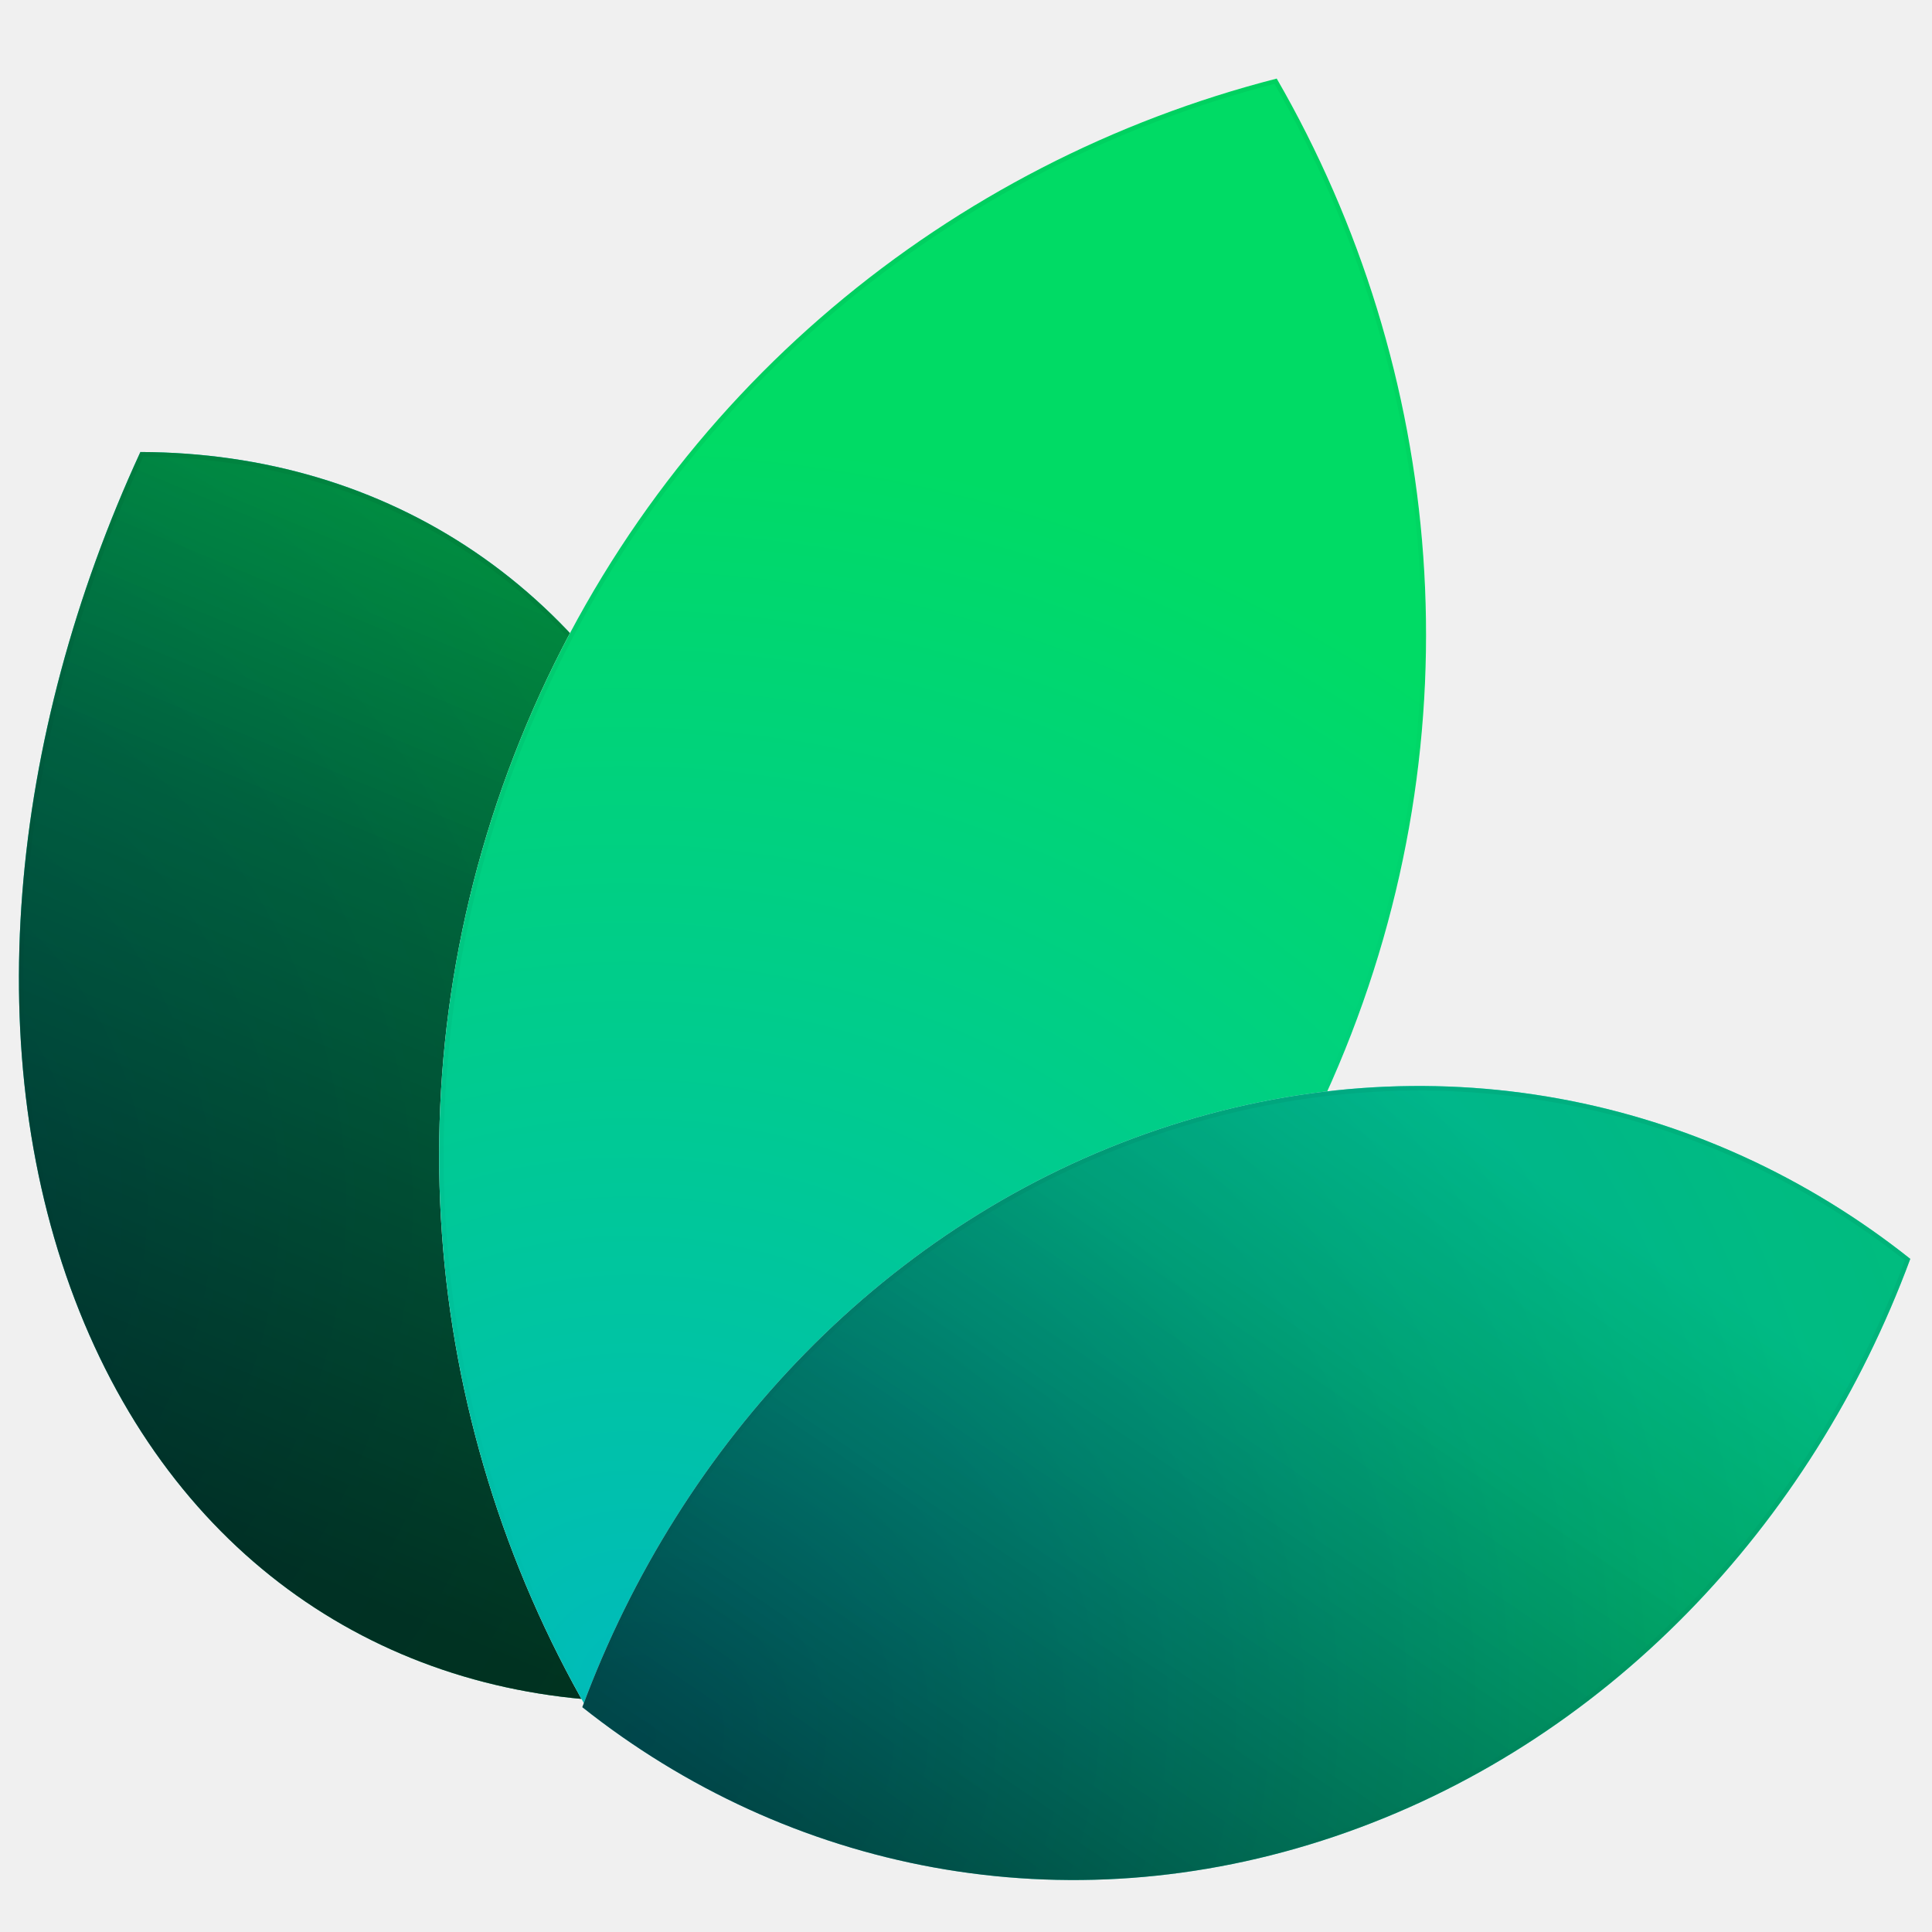
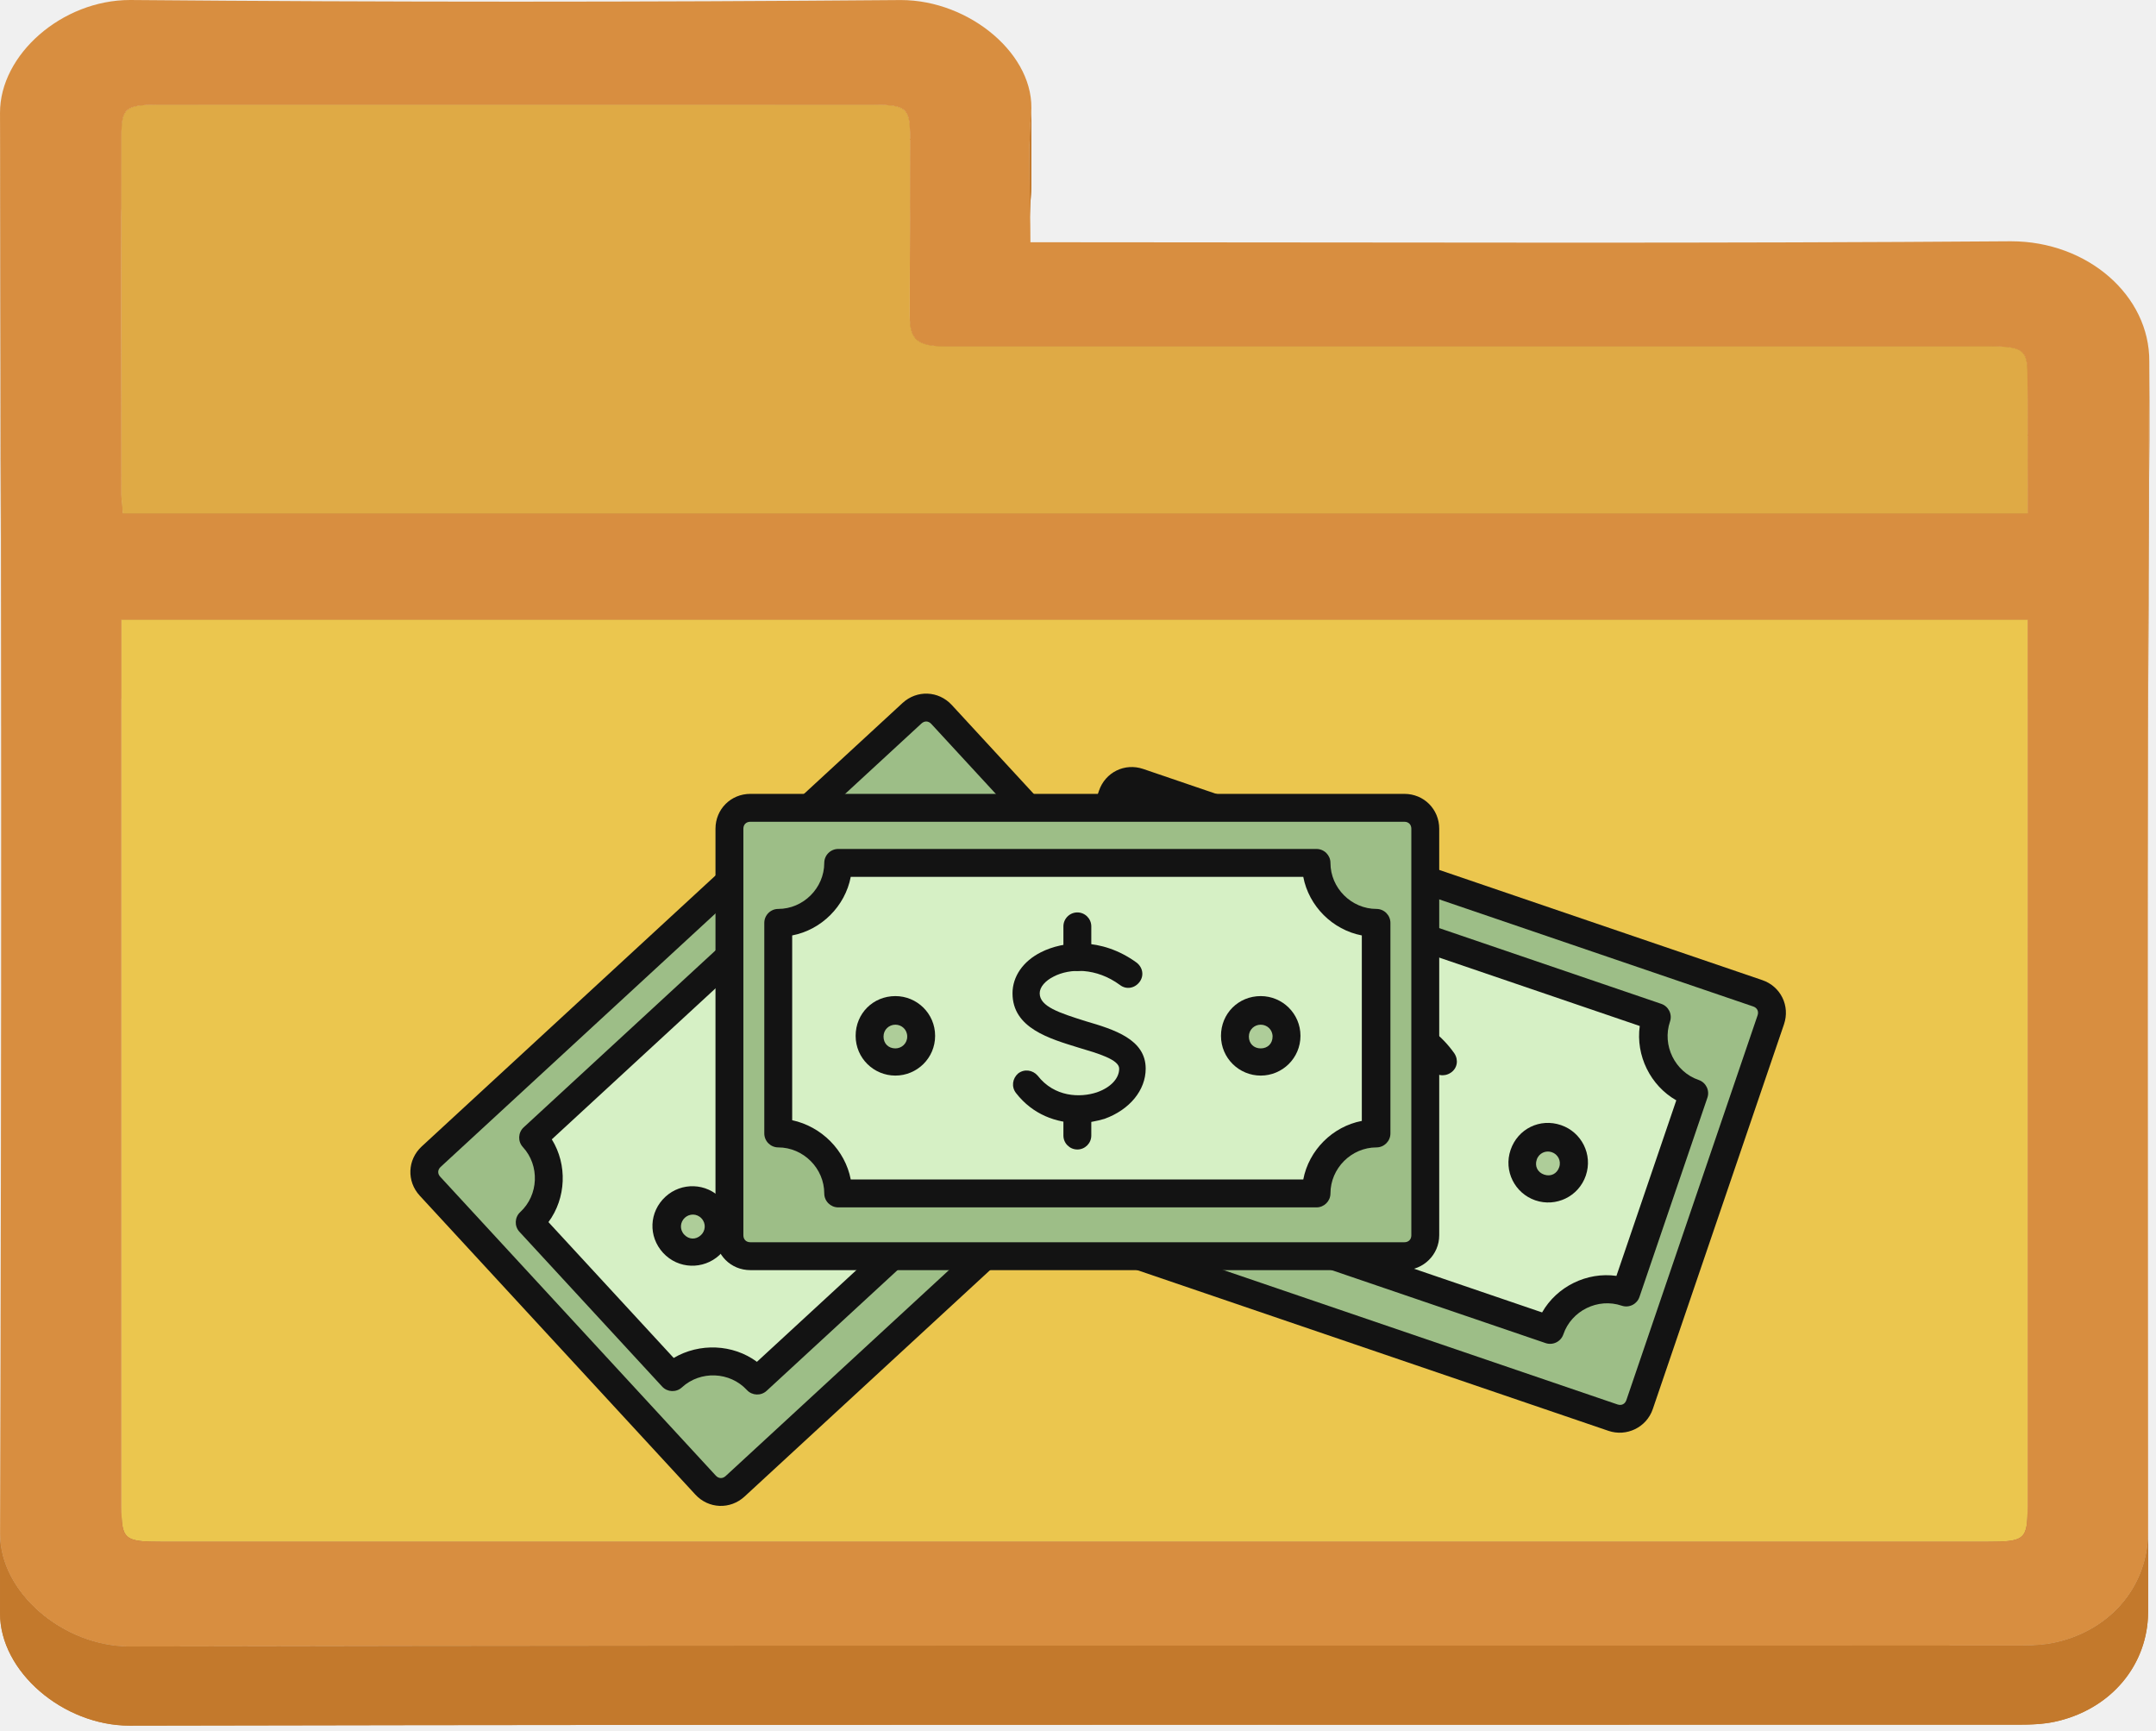
- <svg xmlns="http://www.w3.org/2000/svg" width="24" height="24" viewBox="0 0 24 24" fill="none">
-   <path d="M7.953 21.139C4.896 21.13 2.255 19.458 0.987 16.29C-0.28 13.121 0.109 9.163 1.744 5.615C4.801 5.624 7.442 7.296 8.71 10.465C9.977 13.633 9.588 17.591 7.953 21.139Z" fill="white" />
-   <path d="M7.953 21.139C4.896 21.13 2.255 19.458 0.987 16.29C-0.28 13.121 0.109 9.163 1.744 5.615C4.801 5.624 7.442 7.296 8.71 10.465C9.977 13.633 9.588 17.591 7.953 21.139Z" fill="url(#paint0_radial_101_2703)" />
-   <path d="M7.953 21.139C4.896 21.13 2.255 19.458 0.987 16.29C-0.28 13.121 0.109 9.163 1.744 5.615C4.801 5.624 7.442 7.296 8.71 10.465C9.977 13.633 9.588 17.591 7.953 21.139Z" fill="black" fill-opacity="0.5" style="mix-blend-mode:hard-light" />
-   <path d="M7.953 21.139C4.896 21.13 2.255 19.458 0.987 16.29C-0.28 13.121 0.109 9.163 1.744 5.615C4.801 5.624 7.442 7.296 8.71 10.465C9.977 13.633 9.588 17.591 7.953 21.139Z" fill="url(#paint1_linear_101_2703)" fill-opacity="0.5" style="mix-blend-mode:hard-light" />
-   <path d="M8.684 10.476C9.945 13.63 9.561 17.572 7.935 21.111C4.897 21.096 2.274 19.431 1.013 16.279C-0.248 13.124 0.136 9.182 1.762 5.643C4.8 5.659 7.423 7.324 8.684 10.476Z" stroke="url(#paint2_linear_101_2703)" stroke-opacity="0.05" stroke-width="0.056" />
-   <path d="M7.31 21.257C11.354 20.221 14.884 17.375 16.628 13.236C18.373 9.097 17.945 4.587 15.86 0.976C11.816 2.012 8.287 4.858 6.542 8.998C4.797 13.137 5.225 17.646 7.31 21.257Z" fill="white" />
-   <path d="M7.31 21.257C11.354 20.221 14.884 17.375 16.628 13.236C18.373 9.097 17.945 4.587 15.86 0.976C11.816 2.012 8.287 4.858 6.542 8.998C4.797 13.137 5.225 17.646 7.31 21.257Z" fill="url(#paint3_radial_101_2703)" />
-   <path d="M16.603 13.225C14.864 17.349 11.351 20.187 7.324 21.225C5.253 17.624 4.829 13.132 6.568 9.009C8.306 4.885 11.819 2.047 15.846 1.009C17.918 4.61 18.341 9.101 16.603 13.225Z" stroke="url(#paint4_linear_101_2703)" stroke-opacity="0.05" stroke-width="0.056" />
-   <path d="M7.234 21.207C9.789 23.237 13.21 23.951 16.577 22.814C19.944 21.677 22.506 18.945 23.73 15.638C21.175 13.608 17.754 12.894 14.387 14.031C11.02 15.168 8.458 17.901 7.234 21.207Z" fill="white" />
-   <path d="M7.234 21.207C9.789 23.237 13.21 23.951 16.577 22.814C19.944 21.677 22.506 18.945 23.73 15.638C21.175 13.608 17.754 12.894 14.387 14.031C11.02 15.168 8.458 17.901 7.234 21.207Z" fill="url(#paint5_radial_101_2703)" />
-   <path d="M7.234 21.207C9.789 23.237 13.21 23.951 16.577 22.814C19.944 21.677 22.506 18.945 23.73 15.638C21.175 13.608 17.754 12.894 14.387 14.031C11.02 15.168 8.458 17.901 7.234 21.207Z" fill="black" fill-opacity="0.2" style="mix-blend-mode:hard-light" />
-   <path d="M7.234 21.207C9.789 23.237 13.21 23.951 16.577 22.814C19.944 21.677 22.506 18.945 23.73 15.638C21.175 13.608 17.754 12.894 14.387 14.031C11.02 15.168 8.458 17.901 7.234 21.207Z" fill="url(#paint6_linear_101_2703)" fill-opacity="0.5" style="mix-blend-mode:hard-light" />
-   <path d="M16.568 22.787C13.218 23.918 9.814 23.212 7.267 21.198C8.492 17.907 11.044 15.189 14.396 14.058C17.747 12.927 21.15 13.633 23.697 15.648C22.472 18.938 19.92 21.656 16.568 22.787Z" stroke="url(#paint7_linear_101_2703)" stroke-opacity="0.05" stroke-width="0.056" />
-   <defs>
-     <radialGradient id="paint0_radial_101_2703" cx="0" cy="0" r="1" gradientUnits="userSpaceOnUse" gradientTransform="translate(-3.00503 15.023) rotate(-10.029) scale(17.9572 17.784)">
-       <stop stop-color="#00B0BB" />
-       <stop offset="1" stop-color="#00DB65" />
-     </radialGradient>
-     <linearGradient id="paint1_linear_101_2703" x1="7.39" y1="4.813" x2="1.63" y2="18.689" gradientUnits="userSpaceOnUse">
-       <stop stop-color="#18E299" />
-       <stop offset="1" />
-     </linearGradient>
-     <linearGradient id="paint2_linear_101_2703" x1="7.948" y1="8.016" x2="1.761" y2="18.746" gradientUnits="userSpaceOnUse">
-       <stop />
-       <stop offset="1" stop-opacity="0" />
-     </linearGradient>
-     <radialGradient id="paint3_radial_101_2703" cx="0" cy="0" r="1" gradientUnits="userSpaceOnUse" gradientTransform="translate(8.11404 20.8822) rotate(-75.7542) scale(21.6246 23.7772)">
-       <stop stop-color="#00BBBB" />
-       <stop offset="0.713" stop-color="#00DB65" />
-     </radialGradient>
-     <linearGradient id="paint4_linear_101_2703" x1="7.602" y1="5.871" x2="15.556" y2="16.372" gradientUnits="userSpaceOnUse">
-       <stop />
-       <stop offset="1" stop-opacity="0" />
-     </linearGradient>
-     <radialGradient id="paint5_radial_101_2703" cx="0" cy="0" r="1" gradientUnits="userSpaceOnUse" gradientTransform="translate(7.84537 21.5181) rotate(-20.3525) scale(18.5603 17.32)">
-       <stop stop-color="#00B0BB" />
-       <stop offset="1" stop-color="#00DB65" />
-     </radialGradient>
-     <linearGradient id="paint6_linear_101_2703" x1="16.808" y1="13.007" x2="10.041" y2="22.994" gradientUnits="userSpaceOnUse">
-       <stop stop-color="#00B1BC" />
-       <stop offset="1" />
-     </linearGradient>
-     <linearGradient id="paint7_linear_101_2703" x1="16.808" y1="13.007" x2="14.169" y2="23.841" gradientUnits="userSpaceOnUse">
-       <stop />
-       <stop offset="1" stop-opacity="0" />
-     </linearGradient>
-   </defs>
+ <svg xmlns="http://www.w3.org/2000/svg" width="233" height="187" viewBox="0 0 233 187" fill="none">
+   <path d="M13.124 23.372V15.234V14.825C13.129 11.657 13.509 11.325 17.181 11.325C42.857 11.32 68.534 11.32 94.21 11.325C98 11.325 98.349 11.632 98.349 14.949V23.497C98.349 20.179 97.999 19.873 94.21 19.873C68.534 19.867 42.857 19.867 17.181 19.873C13.508 19.872 13.128 20.204 13.124 23.372Z" fill="#C3792C" />
+   <path d="M98.348 14.949V23.496C98.348 20.178 97.999 19.872 94.209 19.872C68.532 19.867 42.856 19.867 17.18 19.872C16.296 19.872 15.602 19.891 15.06 19.965V11.417C15.602 11.344 16.296 11.325 17.18 11.325C42.856 11.32 68.532 11.32 94.209 11.325C97.999 11.325 98.348 11.631 98.348 14.949Z" fill="#C3792C" />
+   <path d="M15.061 11.417V19.965C14.765 20.005 14.515 20.061 14.302 20.139V11.591C14.515 11.514 14.765 11.458 15.061 11.417ZM14.302 11.591V20.139C14.175 20.183 14.053 20.242 13.939 20.314V11.767C14.046 11.698 14.166 11.641 14.302 11.591Z" fill="#C3792C" />
+   <path d="M13.94 11.766V20.314C13.824 20.387 13.72 20.477 13.632 20.581V12.034C13.719 11.931 13.82 11.842 13.94 11.766ZM13.632 12.034V20.581C13.325 20.944 13.197 21.488 13.15 22.3V13.753C13.197 12.942 13.325 12.397 13.632 12.034ZM13.15 13.754V22.301C13.131 22.657 13.122 23.014 13.123 23.371C13.121 28.757 13.12 34.144 13.12 39.53V30.983C13.12 25.596 13.12 20.209 13.123 14.824C13.122 14.467 13.131 14.11 13.15 13.754Z" fill="#C3792C" />
+   <path d="M111.463 11.597V20.145C111.463 20.364 111.453 20.584 111.435 20.805C111.287 22.539 111.241 24.279 111.241 26.041V17.494C111.241 15.732 111.287 13.992 111.435 12.257C111.453 12.037 111.463 11.817 111.463 11.597Z" fill="#C3792C" />
+   <path d="M111.463 11.597V20.145C111.463 20.306 111.458 20.468 111.448 20.63V12.082C111.458 11.92 111.463 11.758 111.463 11.597ZM111.448 12.082V20.629L111.436 20.805C111.402 21.201 111.373 21.598 111.35 21.995V13.447C111.374 13.049 111.403 12.654 111.436 12.258L111.448 12.082ZM111.349 13.447V21.995C111.273 23.342 111.237 24.691 111.241 26.04V17.493C111.241 16.134 111.269 14.788 111.349 13.447Z" fill="#C3792C" />
+   <path d="M13.124 23.78C13.122 28.954 13.121 34.127 13.121 39.3V30.966C13.121 25.721 13.121 20.477 13.124 15.233V23.78Z" fill="#C3792C" />
+   <path d="M13.15 13.754V22.301C13.131 22.657 13.122 23.015 13.123 23.372C13.121 28.757 13.12 34.144 13.12 39.53V30.983C13.12 25.596 13.12 20.209 13.123 14.824C13.122 14.467 13.131 14.11 13.15 13.754Z" fill="#C3792C" />
+   <path d="M98.348 14.949V23.496C98.348 29.878 98.332 36.26 98.311 42.638V34.091C98.332 27.713 98.348 21.331 98.348 14.949Z" fill="#C3792C" />
+   <path d="M98.348 14.949V23.496C98.348 29.878 98.332 36.26 98.311 42.638V34.091C98.332 27.713 98.348 21.331 98.348 14.949Z" fill="#C3792C" />
+   <path d="M13.121 39.49V30.942L13.121 34.167V42.713L13.121 39.49Z" fill="#C3792C" />
+   <path d="M13.121 34.167V42.713L13.121 39.49V30.942L13.121 34.167Z" fill="#C3792C" />
+   <path d="M214.904 45.968V45.882V45.791V45.697V45.602V45.506V45.412V45.321V45.236V44.322V43.353V42.348V41.324V40.301V39.297V38.33V37.418H215.074C215.266 37.42 215.459 37.422 215.652 37.427V45.976C215.459 45.971 215.266 45.968 215.074 45.967L214.904 45.968Z" fill="#C3792C" />
+   <path d="M219.13 46.892V55.439C219.13 53.241 219.124 51.061 219.106 48.878C219.087 46.475 218.553 46.063 215.732 45.978C215.513 45.972 215.294 45.968 215.075 45.967C214.386 45.967 213.917 45.973 213.45 45.973C176.383 45.973 139.309 45.977 102.241 45.977C99.124 45.977 98.307 45.272 98.312 42.638V34.09C98.307 36.724 99.123 37.43 102.241 37.43C139.309 37.43 176.383 37.426 213.45 37.426C213.917 37.426 214.386 37.42 215.075 37.42C215.295 37.421 215.513 37.424 215.732 37.43C218.553 37.515 219.087 37.927 219.106 40.331C219.124 42.513 219.13 44.694 219.13 46.892Z" fill="#C3792C" />
+   <path d="M102.24 45.978C99.123 45.978 98.306 45.272 98.311 42.638V34.091C98.306 36.725 99.122 37.43 102.24 37.43C139.308 37.43 176.381 37.426 213.449 37.426C213.877 37.426 214.306 37.421 214.904 37.42V45.969C214.305 45.969 213.876 45.975 213.449 45.975C176.381 45.974 139.308 45.978 102.24 45.978Z" fill="#C3792C" />
+   <path d="M219.13 46.892V55.439C219.13 53.241 219.124 51.061 219.106 48.878C219.087 46.475 218.553 46.063 215.732 45.978C215.513 45.972 215.294 45.968 215.075 45.967C214.386 45.967 213.917 45.973 213.45 45.973C176.383 45.973 139.309 45.977 102.241 45.977C99.124 45.977 98.307 45.272 98.312 42.638V34.09C98.307 36.724 99.123 37.43 102.241 37.43C139.309 37.43 176.383 37.426 213.45 37.426C213.917 37.426 214.386 37.42 215.075 37.42C215.295 37.421 215.513 37.424 215.732 37.43C218.553 37.515 219.087 37.927 219.106 40.331C219.124 42.513 219.13 44.694 219.13 46.892Z" fill="#C3792C" />
+   <path d="M215.652 45.976V45.85V45.719V45.584V45.447V45.31V45.175V45.046V44.923V44.048V43.12V42.156V41.175V40.194V39.23V38.302V37.427L215.732 37.429C218.553 37.514 219.086 37.926 219.105 40.329C219.123 42.511 219.129 44.693 219.13 46.89V55.437C219.129 53.24 219.123 51.059 219.105 48.877C219.086 46.473 218.553 46.061 215.732 45.976C215.705 45.977 215.678 45.977 215.652 45.976Z" fill="#C3792C" />
+   <path d="M219.13 46.892V55.439C219.13 53.241 219.124 51.061 219.106 48.878C219.087 46.475 218.553 46.063 215.732 45.978C215.513 45.972 215.294 45.968 215.075 45.967C214.386 45.967 213.917 45.973 213.45 45.973C176.383 45.973 139.309 45.977 102.241 45.977C99.124 45.977 98.307 45.272 98.312 42.638V34.09C98.307 36.724 99.123 37.43 102.241 37.43C139.309 37.43 176.383 37.426 213.45 37.426C213.917 37.426 214.386 37.42 215.075 37.42C215.295 37.421 215.513 37.424 215.732 37.43C218.553 37.515 219.087 37.927 219.106 40.331C219.124 42.513 219.13 44.694 219.13 46.892Z" fill="#C3792C" />
+   <path d="M13.129 53.508V62.055C13.124 55.608 13.121 49.161 13.12 42.713V34.166C13.121 40.614 13.124 47.061 13.129 53.508Z" fill="#C3792C" />
+   <path d="M13.129 53.508V62.055C13.124 55.608 13.121 49.161 13.12 42.713V34.166C13.121 40.614 13.124 47.061 13.129 53.508Z" fill="#C3792C" />
+   <path d="M13.268 55.484V64.032C13.216 63.321 13.13 62.686 13.13 62.055V53.507C13.129 54.139 13.216 54.774 13.268 55.484Z" fill="#C3792C" />
+   <path d="M13.268 55.484V64.032C13.216 63.321 13.13 62.686 13.13 62.055V53.507C13.129 54.139 13.216 54.774 13.268 55.484Z" fill="#C3792C" />
+   <path d="M219.123 55.484V64.032H13.268V55.484H219.123Z" fill="#C3792C" />
+   <path d="M219.123 55.484V64.032H13.268V55.484H219.123Z" fill="#C3792C" />
+   <path d="M219.13 46.892V55.439C219.13 58.265 219.123 61.117 219.123 64.032V55.485C219.123 52.569 219.13 49.717 219.13 46.892Z" fill="#C3792C" />
+   <path d="M219.13 46.892V55.439C219.13 58.265 219.123 61.117 219.123 64.032V55.485C219.123 52.569 219.13 49.717 219.13 46.892Z" fill="#C3792C" />
+   <path d="M219.123 66.952V75.5H13.124V66.952H219.123Z" fill="#C3792C" />
+   <path d="M219.123 66.952V75.5H13.124V66.952H219.123Z" fill="#C3792C" />
+   <path d="M0.128 89.598V98.001C0.128 72.251 0.085 46.5 0 20.751V12.204C0.086 38.002 0.128 63.799 0.128 89.598Z" fill="#C3792C" />
+   <path d="M0.128 89.598V98.145C0.128 72.346 0.086 46.548 0 20.751V12.203C0.086 38.002 0.128 63.799 0.128 89.598Z" fill="#C3792C" />
+   <path d="M232.113 110.303V101.756C232.113 80.856 232.146 59.955 232.276 39.057V47.604C232.147 68.502 232.113 89.403 232.113 110.303Z" fill="#C3792C" />
+   <path d="M232.276 39.057V47.604C232.147 68.504 232.114 89.404 232.114 110.303V101.756C232.113 80.856 232.147 59.955 232.276 39.057Z" fill="#C3792C" />
+   <path d="M219.123 66.952V162.73C219.123 166.394 218.871 166.611 214.588 166.611H17.652C13.375 166.611 13.124 166.393 13.124 162.725V69.159V66.952L219.123 66.952Z" fill="#EBC64E" />
+   <path d="M219.123 162.729V171.277C219.123 174.941 218.871 175.158 214.588 175.158H17.652C13.375 175.158 13.124 174.94 13.124 171.272V162.724C13.124 166.392 13.376 166.611 17.652 166.611H214.588C218.871 166.611 219.123 166.394 219.123 162.729Z" fill="#C3792C" />
+   <path d="M219.123 162.729V171.277C219.123 171.828 219.116 172.301 219.091 172.708V164.161C219.116 163.755 219.123 163.281 219.123 162.729Z" fill="#C3792C" />
+   <path d="M219.092 164.162V172.709C219.043 173.529 218.918 174.076 218.612 174.44V165.893C218.918 165.528 219.043 164.982 219.092 164.162ZM218.612 165.893V174.44C218.524 174.545 218.42 174.635 218.304 174.707V166.16C218.424 166.084 218.525 165.996 218.612 165.893Z" fill="#C3792C" />
+   <path d="M218.304 166.16V174.707C218.191 174.78 218.07 174.839 217.943 174.883V166.336C218.078 166.286 218.199 166.229 218.304 166.16ZM217.943 166.336V174.883C217.727 174.962 217.473 175.018 217.172 175.059V166.511C217.473 166.47 217.727 166.414 217.943 166.336ZM217.172 166.511V175.059C216.537 175.143 215.699 175.159 214.588 175.159H17.652C13.375 175.159 13.124 174.941 13.124 171.272V162.725C13.124 166.394 13.376 166.611 17.652 166.611H214.588C215.698 166.611 216.537 166.596 217.172 166.511Z" fill="#C3792C" />
+   <path d="M232.276 39.057C232.015 81.232 232.148 123.412 232.148 165.591C232.148 171.387 228.107 176.192 222.07 177.503C220.84 177.768 219.516 177.822 218.24 177.822C199.383 177.826 180.532 177.826 161.678 177.826C153.187 177.825 144.689 177.825 136.199 177.825C95.462 177.825 54.734 177.84 14.001 177.925C6.826 177.925 -0.015 172.082 0.006 165.781C0.17 114.591 0.17 63.396 0.001 12.205C-0.02 5.9 6.705 0 14.055 0C28.035 0.12 41.902 0.179 55.77 0.179C69.637 0.179 83.504 0.12 97.37 0.005C104.798 0.005 111.966 5.971 111.436 12.259C111.051 16.77 111.359 21.328 111.359 26.178H114.297C132.829 26.178 151.364 26.222 169.897 26.222C185.706 26.222 201.514 26.19 217.322 26.072C225.633 26.07 232.322 31.96 232.276 39.057ZM219.123 69.164V66.952H13.124V162.725C13.124 166.394 13.375 166.612 17.651 166.612H214.587C218.871 166.612 219.122 166.394 219.122 162.73L219.123 69.164ZM219.123 55.484C219.123 52.569 219.13 49.717 219.13 46.891C219.13 44.694 219.124 42.513 219.106 40.331C219.087 37.927 218.553 37.515 215.732 37.43C215.513 37.424 215.295 37.421 215.075 37.42C214.386 37.42 213.917 37.426 213.45 37.426C176.383 37.426 139.309 37.43 102.241 37.43C99.124 37.43 98.307 36.724 98.312 34.09C98.333 27.712 98.348 21.33 98.348 14.948C98.348 11.63 97.999 11.324 94.209 11.324C81.369 11.321 68.533 11.32 55.695 11.32C42.857 11.32 30.02 11.321 17.181 11.324C13.508 11.324 13.129 11.656 13.124 14.823C13.121 21.27 13.12 27.717 13.12 34.165C13.121 40.613 13.124 47.06 13.129 53.507C13.129 54.138 13.216 54.773 13.267 55.483C81.895 55.484 150.314 55.484 219.123 55.484Z" fill="#D88E40" />
+   <path d="M55.695 11.321C68.532 11.321 81.37 11.322 94.209 11.325C97.999 11.325 98.348 11.632 98.348 14.949C98.348 21.331 98.332 27.713 98.311 34.091C98.306 36.725 99.122 37.43 102.241 37.43C139.308 37.43 176.383 37.426 213.45 37.426C213.917 37.426 214.386 37.42 214.854 37.42C215.147 37.419 215.44 37.423 215.733 37.431C218.553 37.516 219.087 37.929 219.106 40.332C219.124 42.513 219.13 44.695 219.13 46.892C219.13 49.718 219.122 52.57 219.122 55.486H13.268C13.215 54.775 13.129 54.139 13.129 53.508C13.119 40.614 13.117 27.719 13.124 14.825C13.128 11.658 13.508 11.324 17.18 11.324C30.02 11.322 42.858 11.321 55.695 11.321Z" fill="#DFAA45" />
+   <path d="M232.148 165.59V174.138C232.148 179.933 228.107 184.739 222.07 186.049C220.84 186.315 219.516 186.369 218.24 186.369C199.383 186.373 180.532 186.373 161.678 186.373L136.199 186.372C95.462 186.372 54.734 186.387 14.001 186.472C6.826 186.472 -0.015 180.629 0.006 174.328V165.78C-0.015 172.082 6.826 177.924 14.001 177.924C54.734 177.839 95.462 177.825 136.199 177.825C144.69 177.825 153.188 177.825 161.678 177.826C180.532 177.826 199.383 177.826 218.24 177.821C219.516 177.821 220.84 177.768 222.07 177.502C228.106 176.191 232.148 171.386 232.148 165.59Z" fill="#C3792C" />
+   <path d="M232.148 165.59V174.138C232.148 174.388 232.14 174.637 232.125 174.883V166.337C232.14 166.09 232.148 165.841 232.148 165.59ZM232.125 166.337V174.883C231.966 177.499 230.978 179.885 229.355 181.796V173.248C230.978 171.336 231.966 168.952 232.125 166.337ZM229.355 173.248V181.796C228.556 182.734 227.621 183.548 226.581 184.21V175.663C227.621 175.001 228.556 174.187 229.355 173.248Z" fill="#C3792C" />
+   <path d="M226.582 175.663V184.21C225.765 184.731 224.895 185.162 223.985 185.494V176.947C224.894 176.614 225.765 176.184 226.582 175.663Z" fill="#C3792C" />
+   <path d="M223.985 176.947V185.494C223.373 185.718 222.734 185.904 222.07 186.049C221.772 186.113 221.472 186.166 221.169 186.207V177.659C221.472 177.618 221.772 177.566 222.07 177.502C222.734 177.358 223.373 177.171 223.985 176.947Z" fill="#C3792C" />
+   <path d="M221.17 177.659V186.206C220.207 186.338 219.21 186.369 218.24 186.369C199.383 186.373 180.532 186.373 161.678 186.373L136.199 186.373C95.462 186.373 54.734 186.387 14.001 186.472C6.826 186.472 -0.015 180.629 0.006 174.328V165.781C-0.015 172.082 6.826 177.924 14.001 177.924C54.734 177.839 95.462 177.825 136.199 177.825C144.69 177.825 153.188 177.825 161.678 177.826C180.532 177.826 199.383 177.826 218.24 177.821C219.21 177.821 220.207 177.79 221.17 177.659Z" fill="#C3792C" />
+   <path d="M123.063 84.522L189.959 107.335C191.172 107.748 191.783 108.992 191.369 110.204L177.19 151.783C176.776 152.995 175.533 153.606 174.321 153.192L107.424 130.379C106.212 129.965 105.601 128.722 106.015 127.51L120.194 85.931C120.583 84.79 121.851 84.108 123.063 84.522Z" fill="#9DBE87" />
+   <path d="M173.834 154.619L106.938 131.805C104.941 131.124 103.907 129.02 104.588 127.023L118.768 85.445C119.449 83.448 121.553 82.414 123.549 83.095L190.446 105.909C192.443 106.59 193.476 108.694 192.795 110.691L178.616 152.269C177.935 154.266 175.76 155.275 173.834 154.619ZM122.577 85.948C122.149 85.802 121.766 85.99 121.62 86.418L107.441 127.996C107.295 128.424 107.483 128.807 107.911 128.952L174.807 151.766C175.235 151.912 175.617 151.724 175.763 151.296L189.943 109.718C190.089 109.29 189.901 108.907 189.473 108.761L122.577 85.948Z" fill="#131313" />
+   <path d="M167.523 143.709L118.599 127.025C119.742 123.673 117.91 119.943 114.558 118.8L121.903 97.262C125.255 98.405 128.985 96.572 130.128 93.22L179.052 109.905C177.909 113.256 179.742 116.986 183.093 118.13L175.748 139.668C172.325 138.5 168.667 140.357 167.523 143.709Z" fill="#D6F0C5" />
+   <path d="M167.037 145.136L118.113 128.451C117.328 128.183 116.905 127.323 117.173 126.538C118.049 123.971 116.639 121.102 114.071 120.226C113.287 119.959 112.864 119.098 113.131 118.313L120.476 96.775C120.744 95.991 121.605 95.568 122.389 95.835C124.957 96.711 127.826 95.301 128.701 92.734C128.969 91.949 129.83 91.526 130.614 91.794L179.538 108.478C180.323 108.746 180.746 109.606 180.478 110.391C179.603 112.958 181.012 115.828 183.58 116.703C184.364 116.971 184.787 117.831 184.52 118.616L177.175 140.154C176.907 140.938 176.046 141.361 175.262 141.094C172.695 140.218 169.825 141.628 168.95 144.196C168.682 144.98 167.822 145.403 167.037 145.136ZM120.37 126.036L166.655 141.821C168.247 139.02 171.499 137.422 174.689 137.873L181.158 118.902C178.357 117.31 176.759 114.059 177.21 110.869L130.925 95.084C129.333 97.885 126.081 99.483 122.891 99.032L116.446 117.931C119.223 119.594 120.82 122.846 120.37 126.036Z" fill="#131313" />
+   <path d="M145.66 128.213C143.378 127.434 141.245 125.751 140.288 122.957C140.007 122.145 140.442 121.338 141.183 121.033C141.995 120.753 142.802 121.187 143.107 121.928C144.064 124.723 146.679 125.694 148.585 125.707C150.181 125.694 151.353 125.059 151.694 124.06C152.01 123.133 150.018 121.737 148.287 120.51C145.608 118.562 142.193 116.203 143.409 112.637C143.993 110.925 145.598 109.721 147.768 109.426C150.439 109.063 154.436 109.949 157.174 113.828C157.645 114.546 157.496 115.451 156.778 115.922C156.06 116.394 155.155 116.245 154.684 115.527C152.867 112.917 150.133 112.064 148.201 112.36C147.199 112.496 146.409 112.944 146.19 113.585C145.728 114.94 147.506 116.263 149.925 118.043C152.557 119.896 155.426 121.989 154.404 124.985C153.65 127.195 151.329 128.633 148.445 128.684C147.659 128.655 146.588 128.529 145.66 128.213Z" fill="#131313" />
+   <path d="M150.82 112.617C150.035 112.349 149.612 111.488 149.88 110.704L150.95 107.566C151.218 106.781 152.078 106.358 152.863 106.626C153.647 106.893 154.07 107.754 153.803 108.539L152.733 111.677C152.441 112.532 151.604 112.884 150.82 112.617Z" fill="#131313" />
+   <path d="M144.594 130.874C143.809 130.606 143.386 129.746 143.654 128.961L144.456 126.608C144.724 125.823 145.585 125.4 146.369 125.668C147.154 125.935 147.577 126.796 147.309 127.58L146.506 129.934C146.239 130.718 145.378 131.141 144.594 130.874Z" fill="#131313" />
+   <path d="M127.281 112.073C127.163 112.419 127.114 112.786 127.137 113.151C127.161 113.516 127.256 113.874 127.418 114.202C127.579 114.531 127.804 114.824 128.079 115.066C128.353 115.308 128.673 115.493 129.02 115.611C129.366 115.73 129.733 115.778 130.098 115.755C130.464 115.731 130.821 115.636 131.149 115.475C131.478 115.313 131.771 115.089 132.013 114.814C132.255 114.539 132.44 114.219 132.559 113.873C132.797 113.173 132.748 112.407 132.422 111.743C132.096 111.079 131.519 110.573 130.82 110.334C130.12 110.095 129.354 110.144 128.69 110.47C128.027 110.797 127.52 111.373 127.281 112.073Z" fill="#AECD99" />
+   <path d="M128.558 116.966C126.347 116.212 125.101 113.797 125.879 111.515C126.657 109.233 129.048 108.058 131.33 108.836C133.541 109.59 134.787 112.005 134.009 114.288C133.231 116.57 130.769 117.72 128.558 116.966ZM130.333 111.76C129.691 111.541 128.951 111.846 128.707 112.559C128.464 113.272 128.793 113.942 129.506 114.185C130.148 114.404 130.889 114.099 131.132 113.386C131.375 112.673 130.975 111.979 130.333 111.76Z" fill="#131313" />
+   <path d="M164.652 124.817C164.413 125.517 164.462 126.283 164.788 126.947C165.114 127.61 165.691 128.117 166.39 128.356C167.09 128.594 167.856 128.545 168.52 128.219C169.184 127.893 169.69 127.317 169.929 126.617C170.168 125.917 170.119 125.151 169.793 124.487C169.466 123.824 168.89 123.317 168.19 123.078C167.49 122.84 166.724 122.889 166.061 123.215C165.397 123.541 164.89 124.117 164.652 124.817Z" fill="#AECD99" />
+   <path d="M165.928 129.711C163.717 128.957 162.471 126.542 163.25 124.259C164.028 121.977 166.419 120.802 168.701 121.581C170.912 122.334 172.158 124.75 171.38 127.032C170.601 129.314 168.139 130.465 165.928 129.711ZM167.704 124.505C167.062 124.286 166.321 124.59 166.078 125.304C165.835 126.017 166.164 126.686 166.877 126.929C167.59 127.173 168.259 126.844 168.503 126.13C168.746 125.417 168.346 124.723 167.704 124.505Z" fill="#131313" />
+   <path d="M46.599 124.99L98.558 77.075C99.5 76.207 100.884 76.263 101.753 77.204L131.533 109.499C132.402 110.44 132.346 111.825 131.404 112.693L79.445 160.608C78.503 161.476 77.119 161.42 76.251 160.478L46.47 128.184C45.653 127.297 45.658 125.858 46.599 124.99Z" fill="#9DBE87" />
+   <path d="M132.426 113.801L80.466 161.715C78.915 163.146 76.573 163.051 75.143 161.5L45.362 129.205C43.932 127.654 44.027 125.312 45.578 123.882L97.537 75.967C99.088 74.537 101.43 74.632 102.861 76.183L132.641 108.477C134.071 110.028 133.921 112.422 132.426 113.801ZM47.621 126.097C47.289 126.404 47.271 126.83 47.578 127.162L77.358 159.457C77.665 159.789 78.091 159.806 78.423 159.5L130.382 111.585C130.715 111.279 130.732 110.853 130.425 110.52L100.645 78.226C100.338 77.894 99.912 77.876 99.58 78.183L47.621 126.097Z" fill="#131313" />
+   <path d="M119.827 114.144L81.827 149.186C79.426 146.582 75.274 146.414 72.67 148.815L57.243 132.086C59.847 129.685 60.015 125.533 57.614 122.929L95.614 87.887C98.015 90.491 102.168 90.659 104.771 88.258L120.198 104.987C117.539 107.439 117.426 111.54 119.827 114.144Z" fill="#D6F0C5" />
+   <path d="M120.849 115.252L82.849 150.294C82.239 150.856 81.281 150.817 80.719 150.208C78.88 148.213 75.686 148.084 73.692 149.923C73.082 150.485 72.124 150.446 71.562 149.837L56.136 133.108C55.574 132.499 55.612 131.54 56.222 130.978C58.216 129.139 58.345 125.945 56.506 123.951C55.944 123.342 55.983 122.383 56.593 121.822L94.593 86.78C95.202 86.218 96.16 86.257 96.722 86.866C98.561 88.86 101.755 88.989 103.75 87.15C104.359 86.588 105.317 86.627 105.879 87.237L121.306 103.966C121.868 104.575 121.829 105.533 121.219 106.095C119.225 107.934 119.096 111.128 120.935 113.122C121.497 113.732 121.458 114.69 120.849 115.252ZM81.802 147.159L117.753 114.007C116.051 111.271 116.197 107.651 118.115 105.063L104.527 90.328C101.792 92.03 98.172 91.884 95.583 89.966L59.633 123.118C61.335 125.853 61.189 129.473 59.271 132.062L72.807 146.741C75.594 145.094 79.214 145.241 81.802 147.159Z" fill="#131313" />
+   <path d="M95.778 125.968C94.006 127.603 91.51 128.675 88.597 128.183C87.749 128.042 87.247 127.276 87.332 126.479C87.473 125.632 88.24 125.13 89.037 125.215C91.95 125.706 94.05 123.872 94.971 122.203C95.721 120.793 95.722 119.46 95.007 118.685C94.343 117.964 92.166 119.049 90.262 119.986C87.271 121.411 83.569 123.287 81.015 120.518C79.789 119.188 79.496 117.203 80.272 115.155C81.228 112.634 83.912 109.543 88.627 108.988C89.484 108.916 90.207 109.478 90.279 110.334C90.351 111.191 89.789 111.914 88.933 111.986C85.772 112.338 83.718 114.335 83.057 116.174C82.699 117.12 82.716 118.027 83.175 118.525C84.146 119.578 86.157 118.646 88.874 117.37C91.759 115.94 94.966 114.417 97.112 116.744C98.695 118.461 98.852 121.187 97.522 123.746C97.121 124.423 96.499 125.304 95.778 125.968Z" fill="#131313" />
+   <path d="M84.532 113.994C83.923 114.556 82.964 114.518 82.402 113.908L80.155 111.471C79.593 110.862 79.632 109.903 80.241 109.341C80.85 108.78 81.809 108.818 82.371 109.428L84.618 111.865C85.231 112.53 85.141 113.433 84.532 113.994Z" fill="#131313" />
+   <path d="M97.609 128.175C96.999 128.737 96.041 128.698 95.479 128.089L93.794 126.261C93.232 125.652 93.271 124.693 93.88 124.131C94.489 123.57 95.448 123.608 96.009 124.218L97.695 126.046C98.257 126.655 98.218 127.613 97.609 128.175Z" fill="#131313" />
+   <path d="M72.826 134.424C73.075 134.693 73.373 134.91 73.706 135.064C74.038 135.218 74.397 135.305 74.763 135.319C75.129 135.334 75.494 135.277 75.838 135.151C76.181 135.024 76.497 134.831 76.766 134.583C77.035 134.335 77.253 134.036 77.406 133.704C77.56 133.372 77.647 133.012 77.662 132.647C77.676 132.281 77.619 131.916 77.493 131.572C77.366 131.228 77.174 130.913 76.925 130.644C76.424 130.1 75.728 129.778 74.989 129.748C74.25 129.718 73.529 129.983 72.986 130.484C72.442 130.985 72.12 131.682 72.09 132.421C72.06 133.16 72.325 133.88 72.826 134.424Z" fill="#AECD99" />
+   <path d="M77.737 135.636C76.019 137.219 73.302 137.163 71.667 135.39C70.033 133.617 70.141 130.956 71.913 129.321C73.63 127.737 76.348 127.794 77.982 129.567C79.617 131.339 79.454 134.052 77.737 135.636ZM74.007 131.592C73.509 132.052 73.423 132.848 73.934 133.402C74.445 133.956 75.19 133.986 75.744 133.475C76.243 133.016 76.328 132.219 75.818 131.665C75.307 131.111 74.506 131.132 74.007 131.592Z" fill="#131313" />
+   <path d="M101.853 107.657C102.354 108.201 103.051 108.523 103.789 108.553C104.528 108.583 105.249 108.318 105.792 107.817C106.336 107.315 106.658 106.619 106.688 105.88C106.718 105.141 106.453 104.421 105.952 103.877C105.45 103.333 104.754 103.011 104.015 102.981C103.276 102.951 102.556 103.216 102.012 103.717C101.469 104.219 101.146 104.915 101.116 105.654C101.087 106.393 101.351 107.113 101.853 107.657Z" fill="#AECD99" />
+   <path d="M106.763 108.869C105.045 110.453 102.328 110.396 100.694 108.623C99.059 106.851 99.167 104.189 100.939 102.554C102.657 100.971 105.374 101.027 107.008 102.8C108.643 104.573 108.48 107.286 106.763 108.869ZM103.034 104.825C102.535 105.285 102.45 106.081 102.96 106.635C103.471 107.189 104.217 107.22 104.77 106.709C105.324 106.198 105.355 105.453 104.844 104.899C104.333 104.345 103.532 104.366 103.034 104.825Z" fill="#131313" />
+   <path d="M81.091 87.293H151.77C153.051 87.293 154.03 88.273 154.03 89.554V133.483C154.03 134.764 153.051 135.744 151.77 135.744H81.091C79.81 135.744 78.83 134.764 78.83 133.483V89.554C78.83 88.348 79.81 87.293 81.091 87.293Z" fill="#9DBE87" />
+   <path d="M151.77 137.251H81.091C78.981 137.251 77.323 135.593 77.323 133.484V89.554C77.323 87.444 78.981 85.786 81.091 85.786H151.77C153.88 85.786 155.537 87.444 155.537 89.554V133.484C155.537 135.593 153.804 137.251 151.77 137.251ZM81.091 88.8C80.638 88.8 80.337 89.102 80.337 89.554V133.484C80.337 133.936 80.638 134.237 81.091 134.237H151.77C152.222 134.237 152.523 133.936 152.523 133.484V89.554C152.523 89.102 152.222 88.8 151.77 88.8H81.091Z" fill="#131313" />
+   <path d="M142.276 128.962H90.585C90.585 125.421 87.646 122.482 84.105 122.482V99.726C87.646 99.726 90.585 96.788 90.585 93.246H142.276C142.276 96.788 145.214 99.726 148.756 99.726V122.482C145.139 122.482 142.276 125.421 142.276 128.962Z" fill="#D6F0C5" />
+   <path d="M142.276 130.47H90.585C89.756 130.47 89.078 129.791 89.078 128.963C89.078 126.25 86.817 123.989 84.105 123.989C83.276 123.989 82.598 123.311 82.598 122.482V99.726C82.598 98.897 83.276 98.219 84.105 98.219C86.817 98.219 89.078 95.959 89.078 93.246C89.078 92.417 89.756 91.739 90.585 91.739H142.276C143.104 91.739 143.783 92.417 143.783 93.246C143.783 95.959 146.043 98.219 148.756 98.219C149.585 98.219 150.263 98.897 150.263 99.726V122.482C150.263 123.311 149.585 123.989 148.756 123.989C146.043 123.989 143.783 126.25 143.783 128.963C143.783 129.791 143.104 130.47 142.276 130.47ZM91.941 127.456H140.844C141.447 124.291 144.009 121.729 147.173 121.126V101.083C144.009 100.48 141.447 97.918 140.844 94.753H91.941C91.338 97.918 88.776 100.48 85.612 101.083V121.051C88.776 121.729 91.338 124.291 91.941 127.456Z" fill="#131313" />
+   <path d="M116.581 121.352C114.17 121.352 111.608 120.448 109.799 118.112C109.272 117.434 109.423 116.53 110.025 116.002C110.703 115.475 111.608 115.625 112.135 116.228C113.944 118.564 116.732 118.639 118.54 118.037C120.047 117.509 120.951 116.53 120.951 115.475C120.951 114.495 118.615 113.817 116.581 113.214C113.416 112.235 109.423 111.104 109.423 107.337C109.423 105.528 110.553 103.871 112.512 102.891C114.923 101.685 118.992 101.233 122.835 104.021C123.513 104.549 123.664 105.453 123.136 106.131C122.609 106.809 121.705 106.96 121.027 106.433C118.465 104.549 115.601 104.624 113.868 105.528C112.964 105.98 112.361 106.659 112.361 107.337C112.361 108.768 114.471 109.447 117.334 110.351C120.424 111.255 123.815 112.31 123.815 115.475C123.815 117.811 122.081 119.92 119.369 120.9C118.615 121.126 117.56 121.352 116.581 121.352Z" fill="#131313" />
+   <path d="M116.43 104.926C115.601 104.926 114.923 104.247 114.923 103.419V100.103C114.923 99.274 115.601 98.596 116.43 98.596C117.259 98.596 117.937 99.274 117.937 100.103V103.419C117.937 104.323 117.259 104.926 116.43 104.926Z" fill="#131313" />
+   <path d="M116.43 124.215C115.601 124.215 114.923 123.537 114.923 122.708V120.222C114.923 119.393 115.601 118.715 116.43 118.715C117.259 118.715 117.937 119.393 117.937 120.222V122.708C117.937 123.537 117.259 124.215 116.43 124.215Z" fill="#131313" />
+   <path d="M93.976 112.009C93.976 112.375 94.048 112.737 94.188 113.075C94.328 113.414 94.533 113.721 94.792 113.98C95.051 114.239 95.358 114.444 95.697 114.584C96.035 114.724 96.397 114.797 96.763 114.797C97.13 114.797 97.492 114.724 97.831 114.584C98.169 114.444 98.476 114.239 98.735 113.98C98.994 113.721 99.199 113.414 99.339 113.075C99.479 112.737 99.552 112.375 99.552 112.009C99.552 111.269 99.258 110.56 98.735 110.037C98.212 109.514 97.503 109.221 96.763 109.221C96.024 109.221 95.315 109.514 94.792 110.037C94.269 110.56 93.976 111.269 93.976 112.009Z" fill="#AECD99" />
+   <path d="M96.764 116.228C94.428 116.228 92.469 114.344 92.469 111.933C92.469 109.522 94.352 107.638 96.764 107.638C99.099 107.638 101.059 109.522 101.059 111.933C101.059 114.344 99.099 116.228 96.764 116.228ZM96.764 110.728C96.085 110.728 95.483 111.255 95.483 112.009C95.483 112.762 96.01 113.29 96.764 113.29C97.442 113.29 98.044 112.762 98.044 112.009C98.044 111.255 97.442 110.728 96.764 110.728Z" fill="#131313" />
+   <path d="M133.46 112.009C133.46 112.748 133.753 113.457 134.276 113.98C134.799 114.503 135.508 114.797 136.247 114.797C136.987 114.797 137.696 114.503 138.219 113.98C138.742 113.457 139.035 112.748 139.035 112.009C139.035 111.269 138.742 110.56 138.219 110.037C137.696 109.514 136.987 109.221 136.247 109.221C135.508 109.221 134.799 109.514 134.276 110.037C133.753 110.56 133.46 111.269 133.46 112.009Z" fill="#AECD99" />
+   <path d="M136.247 116.228C133.912 116.228 131.952 114.344 131.952 111.933C131.952 109.522 133.836 107.638 136.247 107.638C138.583 107.638 140.542 109.522 140.542 111.933C140.542 114.344 138.583 116.228 136.247 116.228ZM136.247 110.728C135.569 110.728 134.966 111.255 134.966 112.009C134.966 112.762 135.494 113.29 136.247 113.29C137.001 113.29 137.528 112.762 137.528 112.009C137.528 111.255 136.926 110.728 136.247 110.728Z" fill="#131313" />
</svg>
